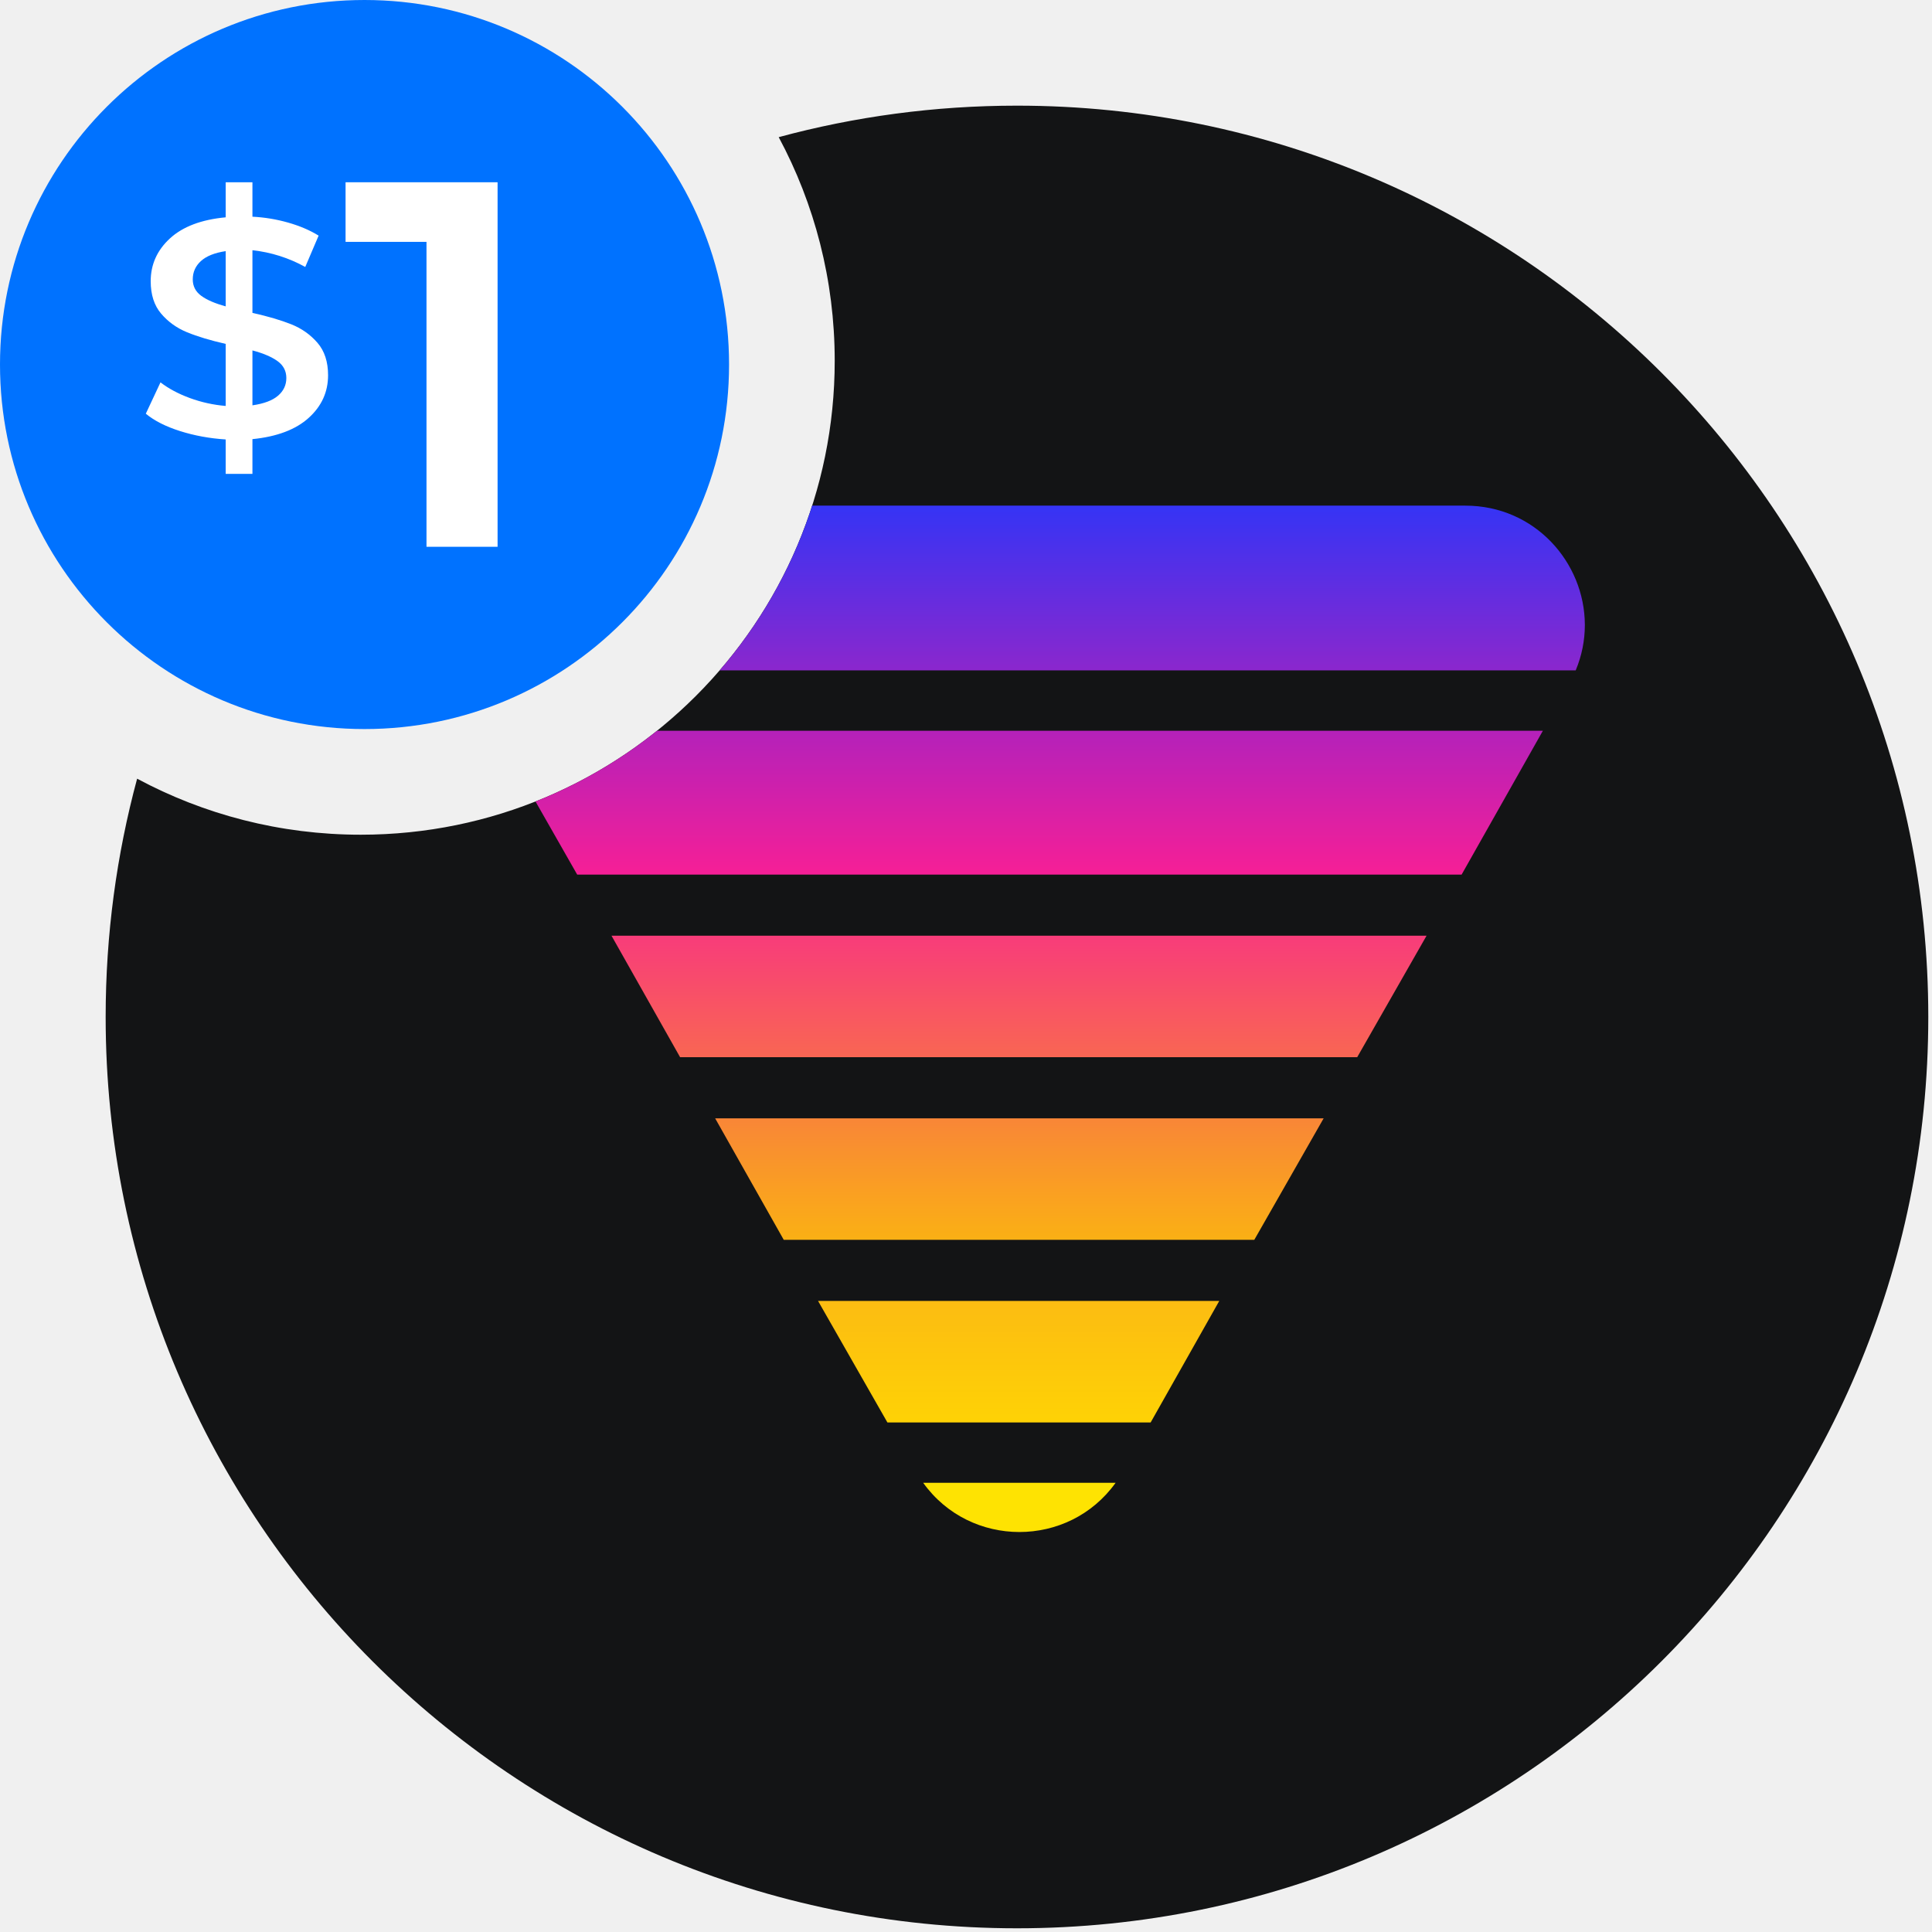
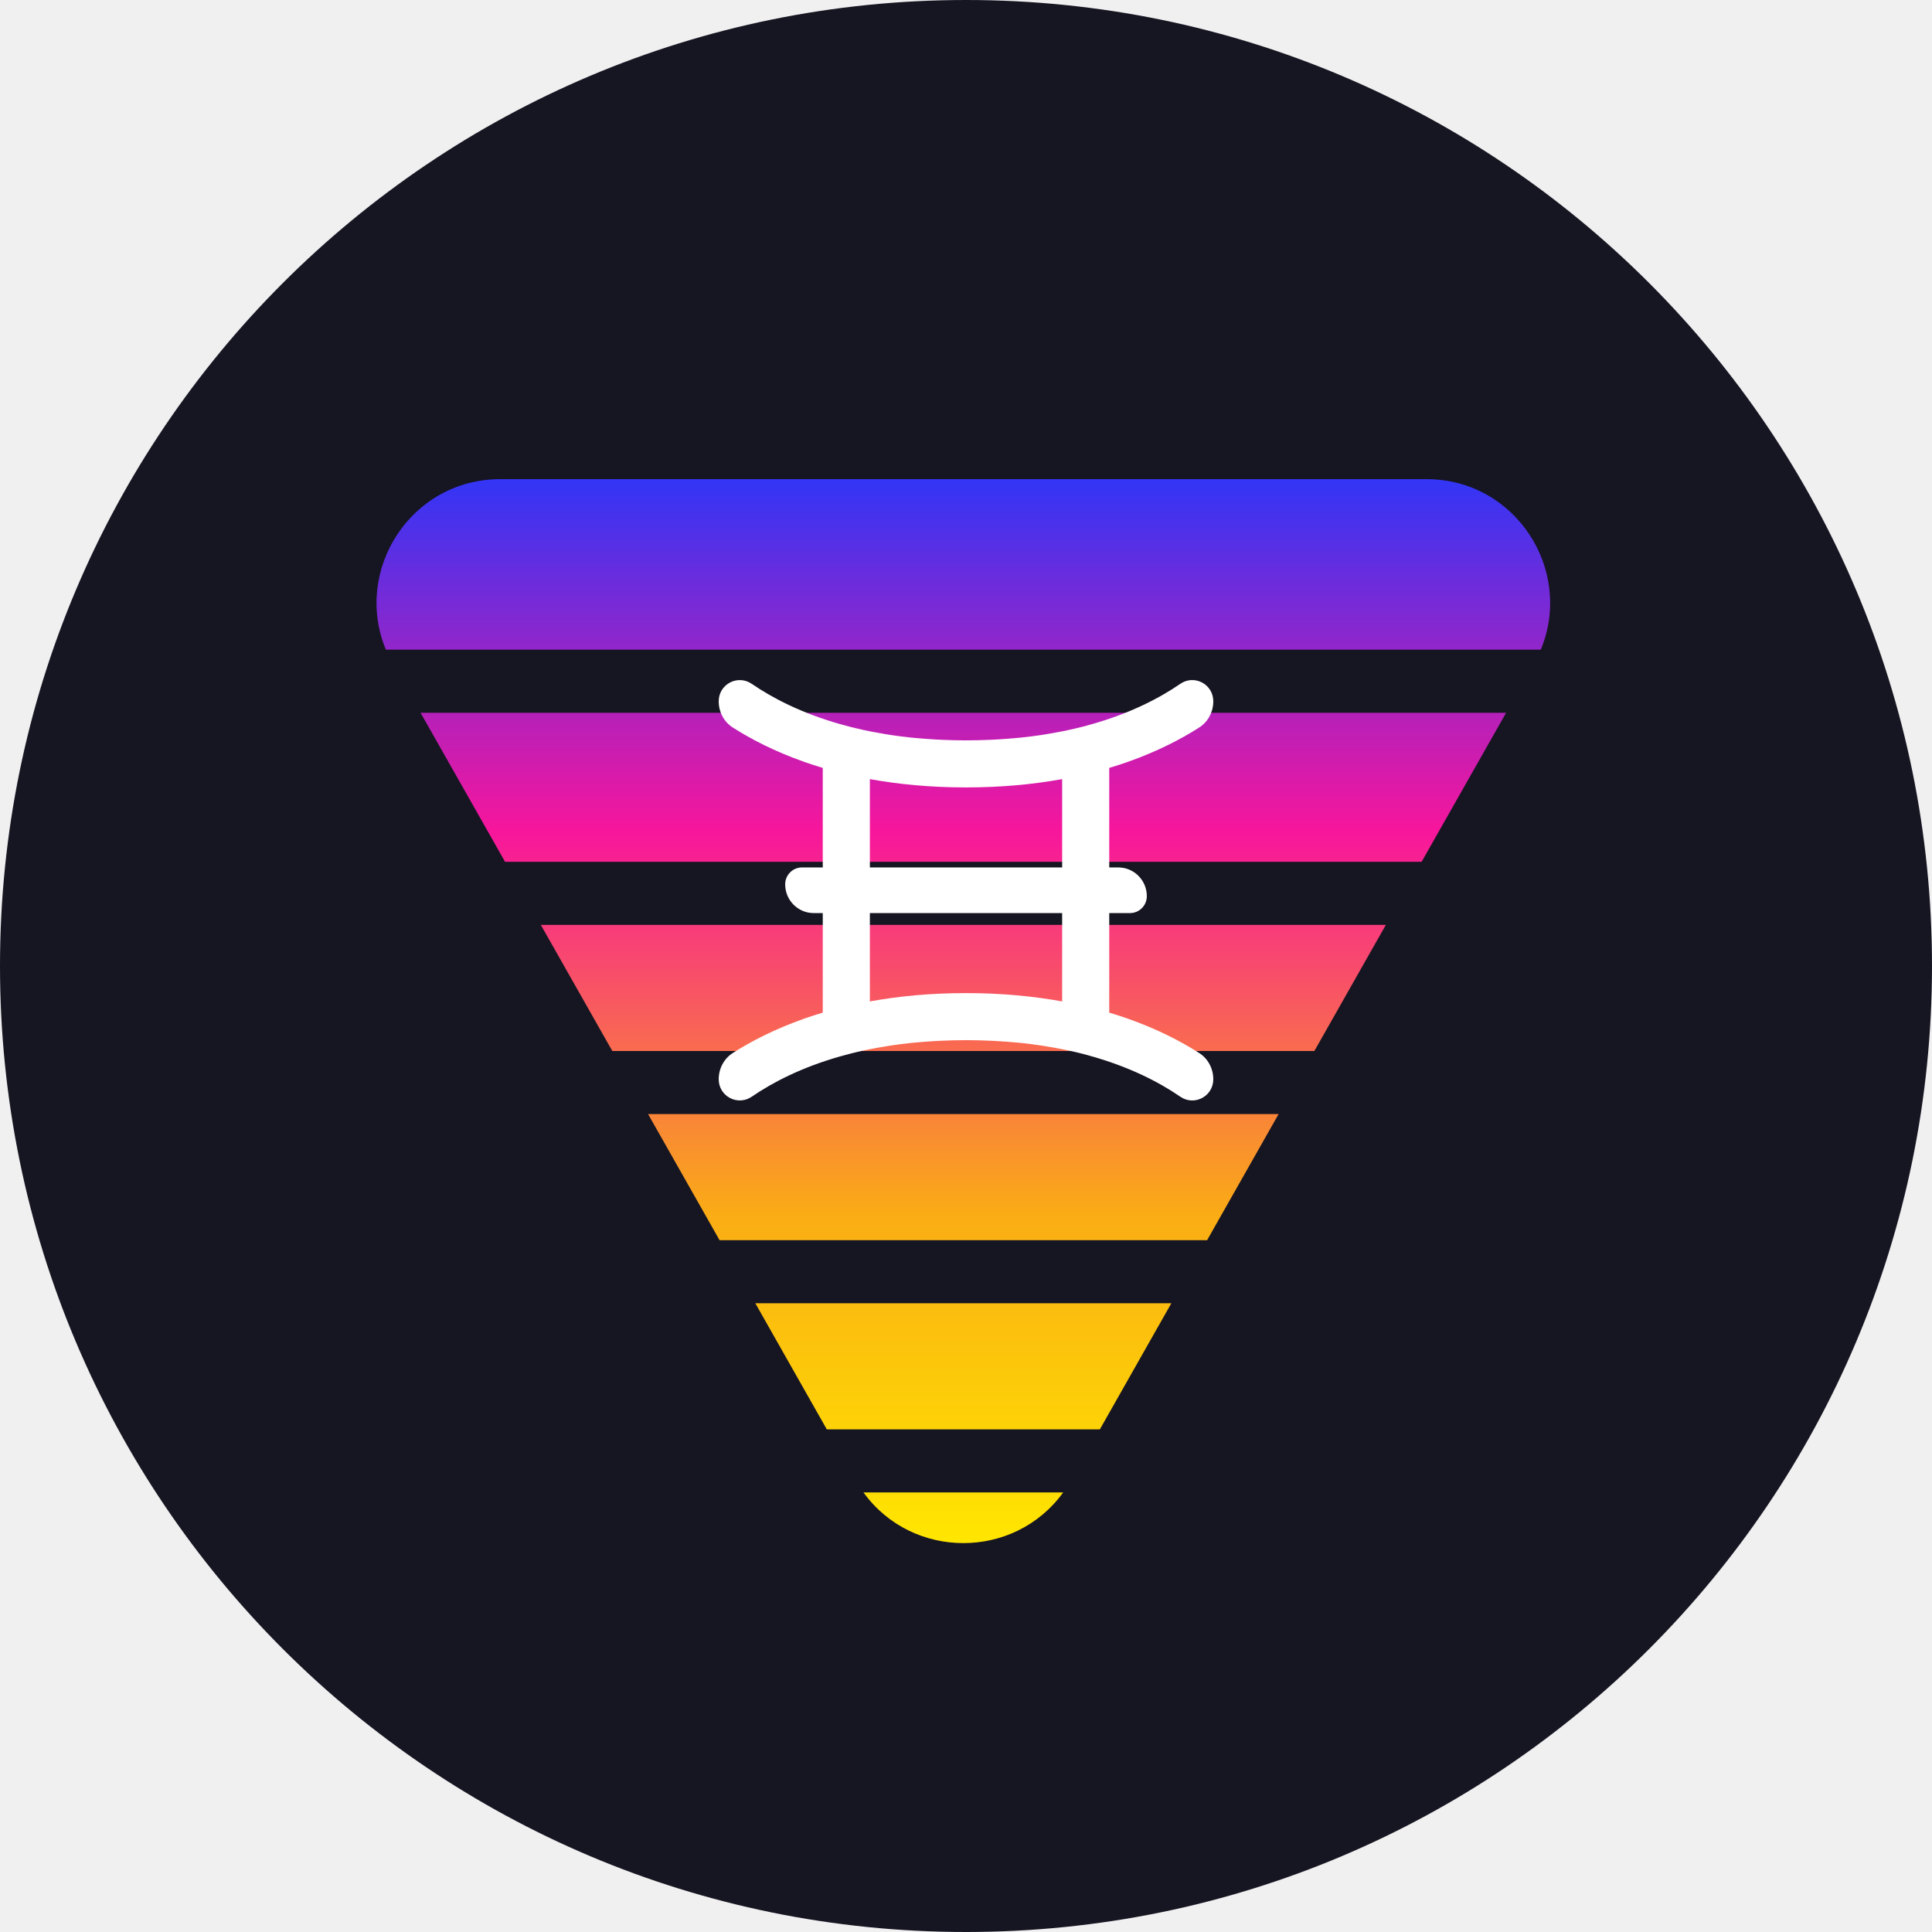
- <svg xmlns="http://www.w3.org/2000/svg" xmlns:xlink="http://www.w3.org/1999/xlink" width="256px" height="256px" viewBox="0 0 256 256" version="1.1">
+ <svg xmlns="http://www.w3.org/2000/svg" width="250" height="250" viewBox="0 0 250 250" fill="none">
+   <circle cx="125" cy="125" r="125" fill="#161522" />
+   <path fill-rule="evenodd" clip-rule="evenodd" d="M137.576 193.122H111.733C118.059 201.862 131.251 201.862 137.576 193.122ZM142.319 184.962H106.991L97.738 168.641H151.572L142.319 184.962ZM93.112 160.481H156.198L165.451 144.16H83.859L93.112 160.481ZM79.233 136L69.98 119.679H179.33L170.077 136H79.233ZM65.354 111.518H183.956L194.891 92.23H54.419L65.354 111.518ZM49.933 84.07C45.659 73.779 53.172 62 64.743 62H184.566C196.138 62 203.651 73.779 199.376 84.07H49.933Z" fill="url(#paint0_linear)" />
+   <path d="M112.561 112.247V100.817C116.242 101.483 120.365 101.892 125.001 101.892C129.636 101.892 133.758 101.483 137.441 100.817V112.247H112.561ZM125.001 128.507C120.365 128.507 116.242 128.916 112.561 129.583V118.152H137.441V129.583C133.758 128.916 129.636 128.507 125.001 128.507ZM145.858 98.616C145.909 98.598 145.959 98.578 146.01 98.56C149.724 97.244 152.761 95.683 155.178 94.138C156.326 93.405 157 92.115 157 90.747C157 88.532 154.549 87.24 152.732 88.486C149.982 90.375 146.095 92.397 140.829 93.836C140.669 93.88 140.517 93.927 140.356 93.969C139.628 94.16 138.867 94.337 138.086 94.503C137.849 94.554 137.606 94.6 137.365 94.648C136.717 94.778 136.051 94.897 135.368 95.008C135.16 95.041 134.957 95.078 134.745 95.109C133.856 95.241 132.94 95.358 131.992 95.456C131.828 95.472 131.658 95.484 131.492 95.499C130.671 95.577 129.826 95.639 128.959 95.688C128.715 95.701 128.47 95.716 128.221 95.726C127.177 95.772 126.11 95.804 125.001 95.804C123.894 95.804 122.831 95.772 121.791 95.726C121.53 95.716 121.276 95.701 121.022 95.686C120.189 95.639 119.376 95.58 118.586 95.505C118.383 95.486 118.176 95.472 117.977 95.452C117.06 95.357 116.176 95.244 115.315 95.116C115.031 95.074 114.759 95.026 114.48 94.98C113.903 94.885 113.339 94.784 112.788 94.676C112.457 94.611 112.125 94.546 111.803 94.477C111.244 94.355 110.702 94.226 110.171 94.093C109.679 93.969 109.203 93.84 108.733 93.707C103.7 92.279 99.957 90.322 97.282 88.492C95.459 87.242 93 88.528 93 90.749C93 92.116 93.673 93.404 94.818 94.137C97.232 95.679 100.263 97.238 103.969 98.552C104.031 98.574 104.09 98.598 104.154 98.62C104.896 98.88 105.672 99.125 106.465 99.365V112.247H103.772C102.573 112.247 101.601 113.226 101.601 114.434C101.601 116.487 103.255 118.152 105.292 118.152H106.465V131.034C105.672 131.274 104.896 131.52 104.154 131.778C104.09 131.801 104.031 131.824 103.969 131.848C100.263 133.162 97.232 134.72 94.818 136.263C93.673 136.995 93 138.283 93 139.651C93 141.87 95.459 143.157 97.282 141.908C99.957 140.076 103.7 138.12 108.733 136.692C109.203 136.559 109.679 136.43 110.171 136.306C110.702 136.172 111.244 136.043 111.803 135.922C112.125 135.852 112.457 135.788 112.788 135.723C113.339 135.615 113.903 135.513 114.48 135.42C114.759 135.374 115.031 135.325 115.315 135.283C116.176 135.155 117.06 135.042 117.977 134.948C118.176 134.927 118.383 134.912 118.586 134.894C119.376 134.82 120.189 134.76 121.022 134.712C121.276 134.699 121.53 134.684 121.791 134.673C122.831 134.626 123.894 134.595 125.001 134.595C126.11 134.595 127.177 134.626 128.221 134.673C128.47 134.683 128.715 134.698 128.959 134.711C129.826 134.76 130.671 134.822 131.492 134.899C131.658 134.915 131.828 134.927 131.992 134.943C132.94 135.04 133.856 135.158 134.745 135.291C134.957 135.322 135.16 135.358 135.368 135.392C136.051 135.502 136.717 135.622 137.365 135.751C137.606 135.798 137.849 135.846 138.086 135.896C138.867 136.062 139.628 136.238 140.356 136.43C140.517 136.472 140.669 136.52 140.829 136.563C146.095 138.003 149.982 140.025 152.732 141.914C154.549 143.16 157 141.868 157 139.653C157 138.284 156.326 136.994 155.178 136.261C152.761 134.716 149.724 133.154 146.01 131.839C145.959 131.82 145.909 131.801 145.858 131.784C145.113 131.523 144.333 131.275 143.535 131.034V118.152H146.228C147.427 118.152 148.399 117.172 148.399 115.965C148.399 113.912 146.747 112.247 144.706 112.247H143.535V99.365C144.333 99.125 145.113 98.877 145.858 98.616Z" fill="white" />
  <defs>
-     <path d="M120.755,0 C187.446,0 241.509,54.064 241.509,120.755 C241.509,187.446 187.446,241.509 120.755,241.509 C54.064,241.509 0,187.446 0,120.755 C0,109.83 1.451,99.245 4.17,89.18 C13.001,93.918 23.093,96.604 33.811,96.604 C68.491,96.604 96.604,68.491 96.604,33.811 C96.604,23.093 93.918,13.001 89.183,4.173 C99.245,1.451 109.83,0 120.755,0 Z" id="path-1" />
-     <linearGradient x1="50%" y1="0%" x2="50%" y2="100%" id="linearGradient-3">
-       <stop stop-color="#3534F5" offset="0%" />
-       <stop stop-color="#8B27CD" offset="100%" />
-     </linearGradient>
-     <linearGradient x1="50%" y1="0%" x2="50%" y2="100%" id="linearGradient-4">
-       <stop stop-color="#B421BA" offset="0%" />
-       <stop stop-color="#F61F96" offset="100%" />
-     </linearGradient>
-     <linearGradient x1="50%" y1="0%" x2="50%" y2="100%" id="linearGradient-5">
-       <stop stop-color="#F83C7A" offset="0%" />
-       <stop stop-color="#F96653" offset="100%" />
-     </linearGradient>
-     <linearGradient x1="50%" y1="0%" x2="50%" y2="100%" id="linearGradient-6">
-       <stop stop-color="#F98637" offset="0%" />
-       <stop stop-color="#FAB014" offset="100%" />
-     </linearGradient>
-     <linearGradient x1="50%" y1="0%" x2="50%" y2="100%" id="linearGradient-7">
-       <stop stop-color="#FCBC12" offset="0%" />
-       <stop stop-color="#FED205" offset="100%" />
+     <linearGradient id="paint0_linear" x1="124.655" y1="199.677" x2="124.655" y2="62.497" gradientUnits="userSpaceOnUse">
+       <stop stop-color="#FFE600" />
+       <stop offset="0.307" stop-color="#FAAD14" />
+       <stop offset="0.672" stop-color="#F7169C" />
+       <stop offset="1" stop-color="#3435F5" />
    </linearGradient>
  </defs>
-   <g id="88mph" stroke="none" stroke-width="1" fill="none" fill-rule="evenodd">
-     <g id="icon_chain">
-       <g id="Oval" transform="translate(14, 14)">
-         <mask id="mask-2" fill="white">
-           <use xlink:href="#path-1" />
-         </mask>
-         <use id="Mask" fill="#131415" xlink:href="#path-1" />
-         <g id="Group-14" mask="url(#mask-2)">
-           <g transform="translate(46, 53)" id="Path">
-             <path d="M15.789,0 C6.608,0 0.007,7.609 0,15.897 L0,15.897 L0,15.928 C0.002,17.888 0.373,19.885 1.166,21.827 L1.166,21.827 L148.789,21.827 C149.607,19.867 149.993,17.853 150,15.878 L150,15.878 L150,15.76 C149.969,7.525 143.375,0 134.165,0 L134.165,0 L15.789,0 Z" fill="url(#linearGradient-3)" />
-             <polygon fill="url(#linearGradient-4)" points="5.612 29.827 16.482 48.889 133.671 48.889 144.44 29.827" />
-             <polygon fill="url(#linearGradient-5)" points="21.027 56.988 30.117 73.086 119.836 73.086 129.026 56.988" />
-             <polygon fill="url(#linearGradient-6)" points="34.761 81.185 43.852 97.284 106.201 97.284 115.39 81.185" />
-             <polygon fill="url(#linearGradient-7)" points="48.397 105.383 57.586 121.481 92.467 121.481 101.557 105.383" />
-             <path d="M62.329,129.481 C68.554,138.173 81.597,138.173 87.822,129.481 L87.822,129.481 L62.329,129.481 Z" fill="#FEE302" />
-           </g>
-         </g>
-       </g>
-       <g id="Group-2">
-         <circle id="Oval" fill="#0072FF" cx="48.302" cy="48.302" r="48.302" />
-         <g id="Group" transform="translate(19.32075, 24.15094)" fill="#FFFFFF">
-           <path d="M14.128,38.642 L14.128,34.037 C17.382,33.709 19.867,32.77 21.58,31.222 C23.294,29.673 24.151,27.789 24.151,25.569 C24.151,23.788 23.683,22.356 22.747,21.273 C21.811,20.191 20.659,19.376 19.291,18.827 C17.922,18.279 16.201,17.772 14.128,17.306 L14.128,17.306 L14.128,9.003 C16.605,9.277 18.938,10.017 21.127,11.222 L21.127,11.222 L22.898,7.071 C21.746,6.358 20.399,5.783 18.858,5.344 C17.318,4.906 15.741,4.645 14.128,4.563 L14.128,4.563 L14.128,0 L10.585,0 L10.585,4.645 C7.359,4.947 4.896,5.878 3.197,7.441 C1.498,9.003 0.648,10.894 0.648,13.113 C0.648,14.895 1.109,16.327 2.031,17.409 C2.952,18.492 4.097,19.314 5.465,19.876 C6.833,20.438 8.54,20.951 10.585,21.417 L10.585,21.417 L10.585,29.639 C8.943,29.502 7.359,29.152 5.833,28.591 C4.306,28.029 3.01,27.337 1.944,26.515 L1.944,26.515 L0,30.667 C1.123,31.598 2.635,32.366 4.536,32.969 C6.437,33.572 8.454,33.941 10.585,34.079 L10.585,34.079 L10.585,38.642 L14.128,38.642 Z M10.585,16.443 C9.174,16.06 8.094,15.594 7.345,15.046 C6.596,14.497 6.221,13.771 6.221,12.867 C6.221,11.908 6.581,11.099 7.301,10.441 C8.022,9.784 9.116,9.345 10.585,9.126 L10.585,9.126 L10.585,16.443 Z M14.128,29.557 L14.128,22.281 C15.568,22.664 16.677,23.137 17.454,23.699 C18.232,24.261 18.621,25.007 18.621,25.939 C18.621,26.871 18.254,27.652 17.519,28.282 C16.785,28.913 15.654,29.337 14.128,29.557 L14.128,29.557 Z" id="$1" fill-rule="nonzero" />
-           <polygon id="Path" points="46.611 48.302 46.611 0 26.469 0 26.469 7.897 37.192 7.897 37.192 48.302" />
-         </g>
-       </g>
-     </g>
-   </g>
</svg>
